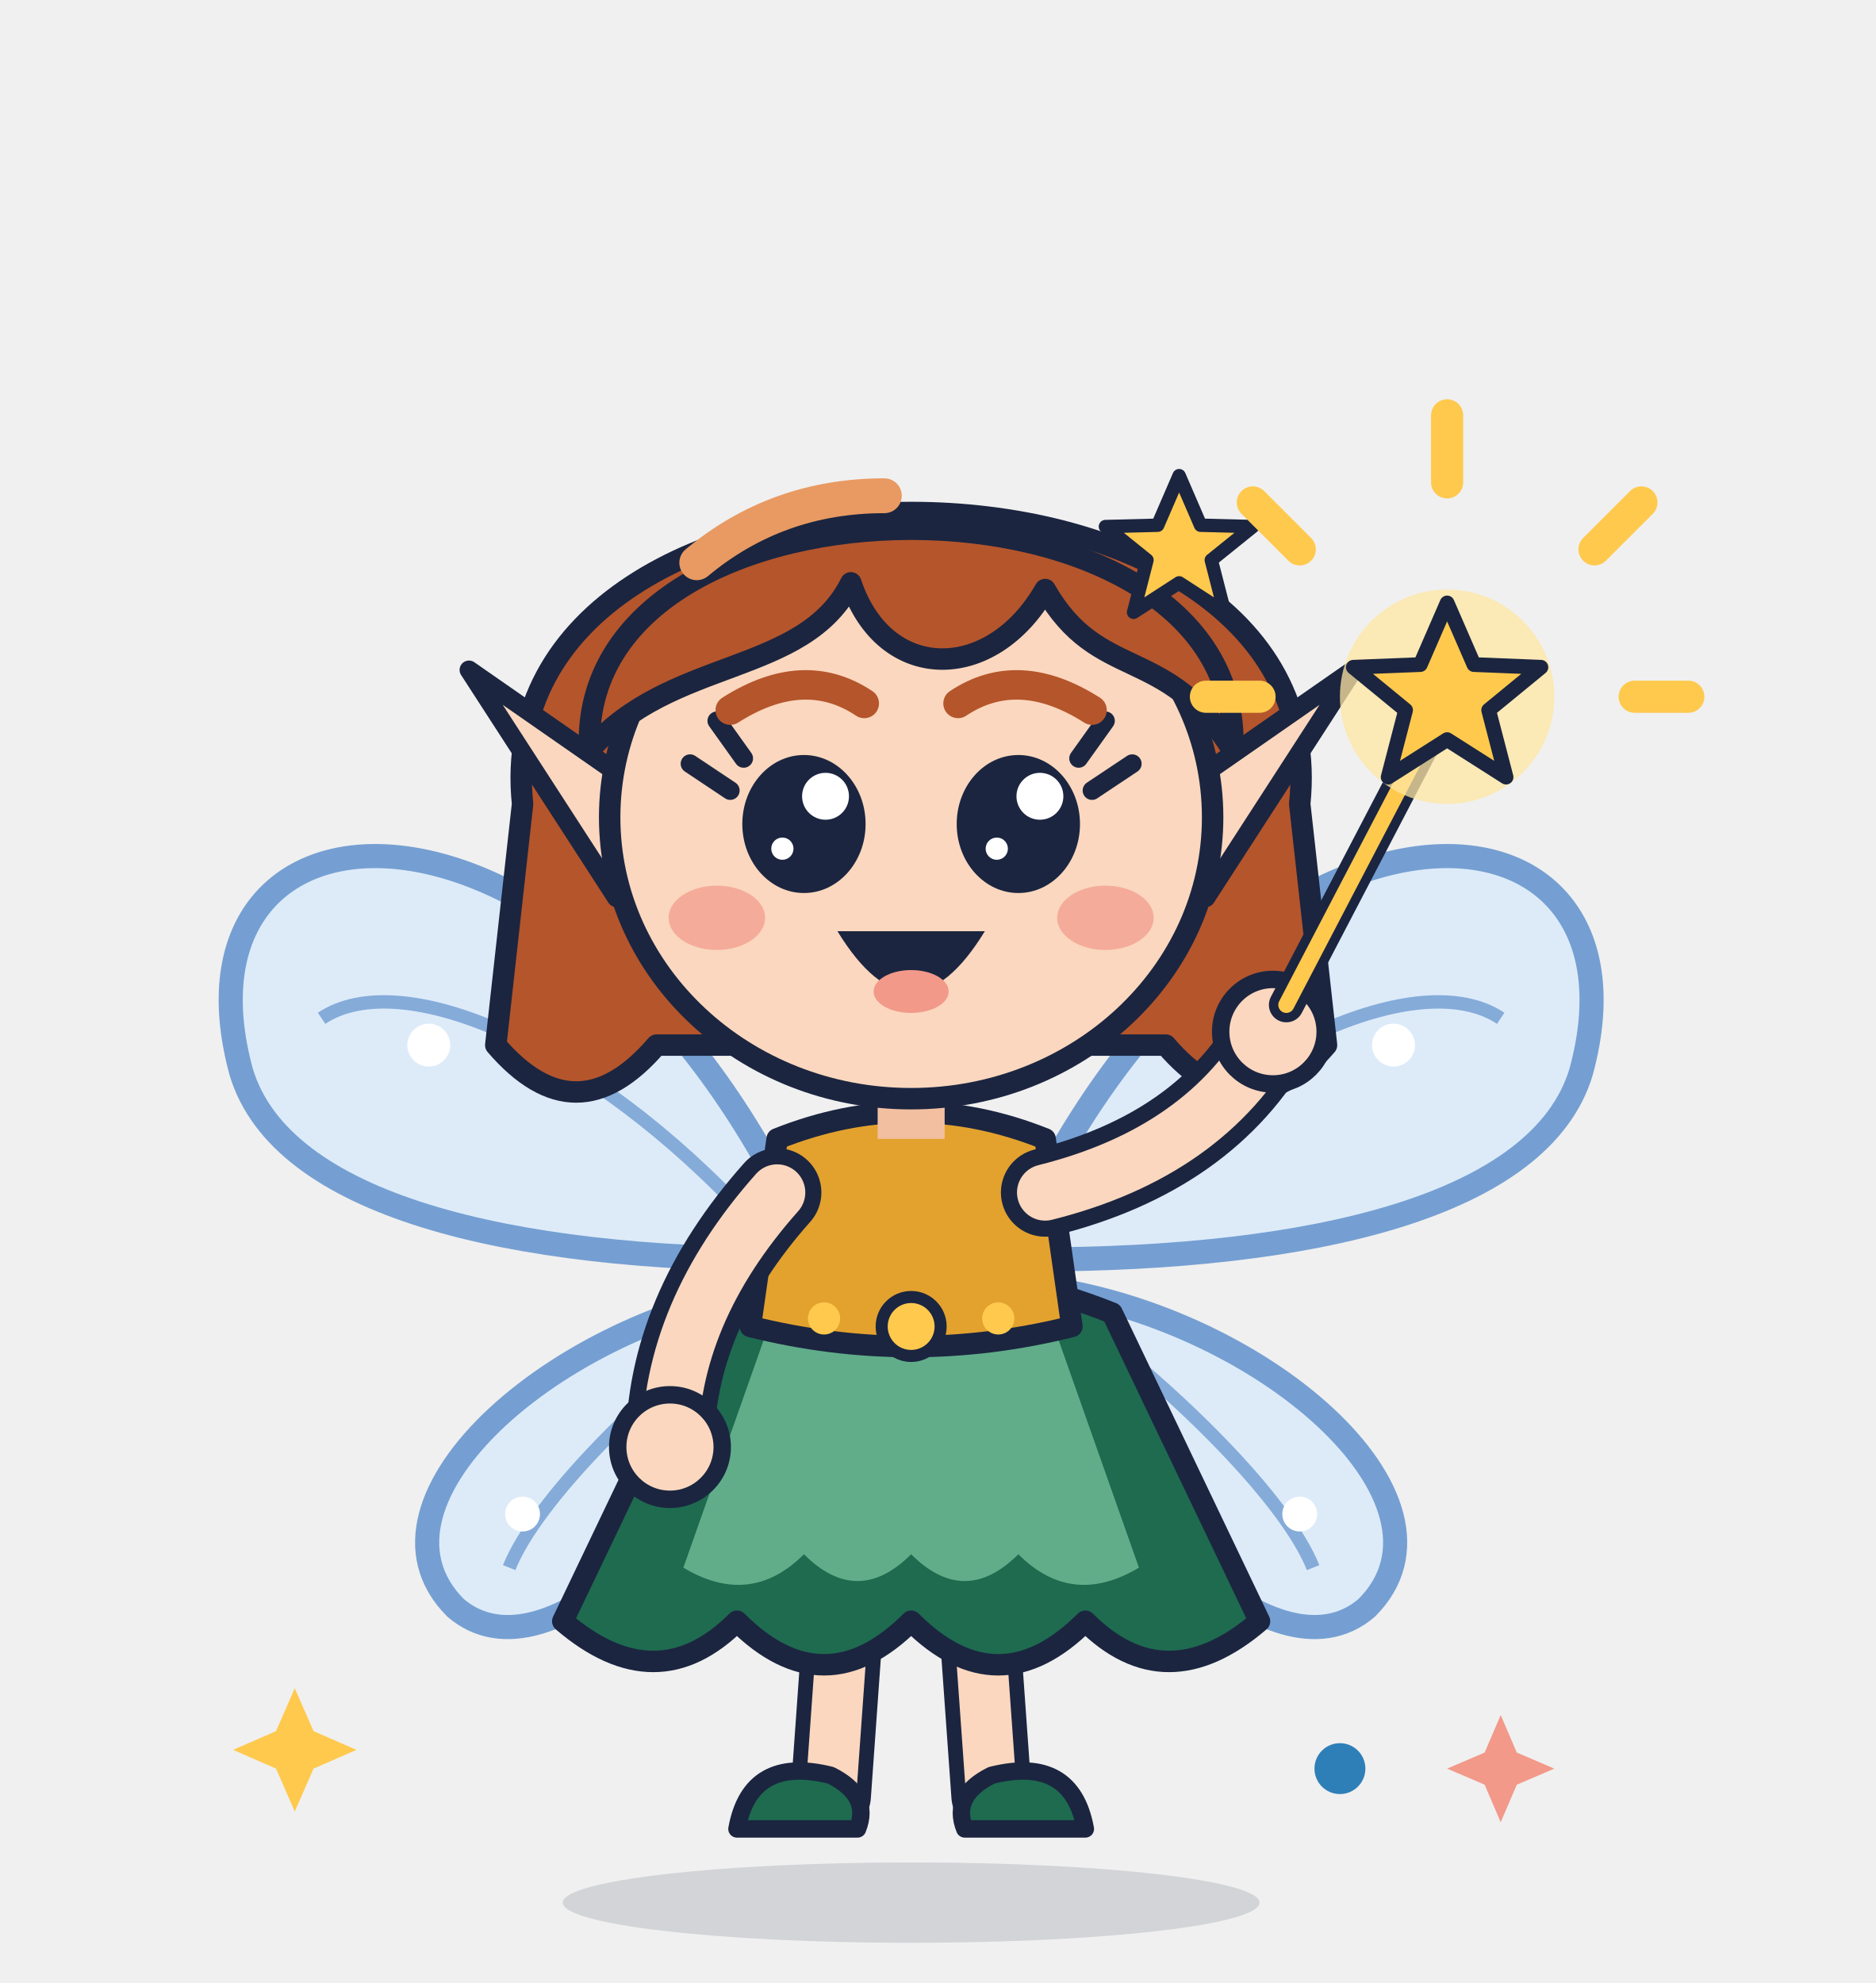
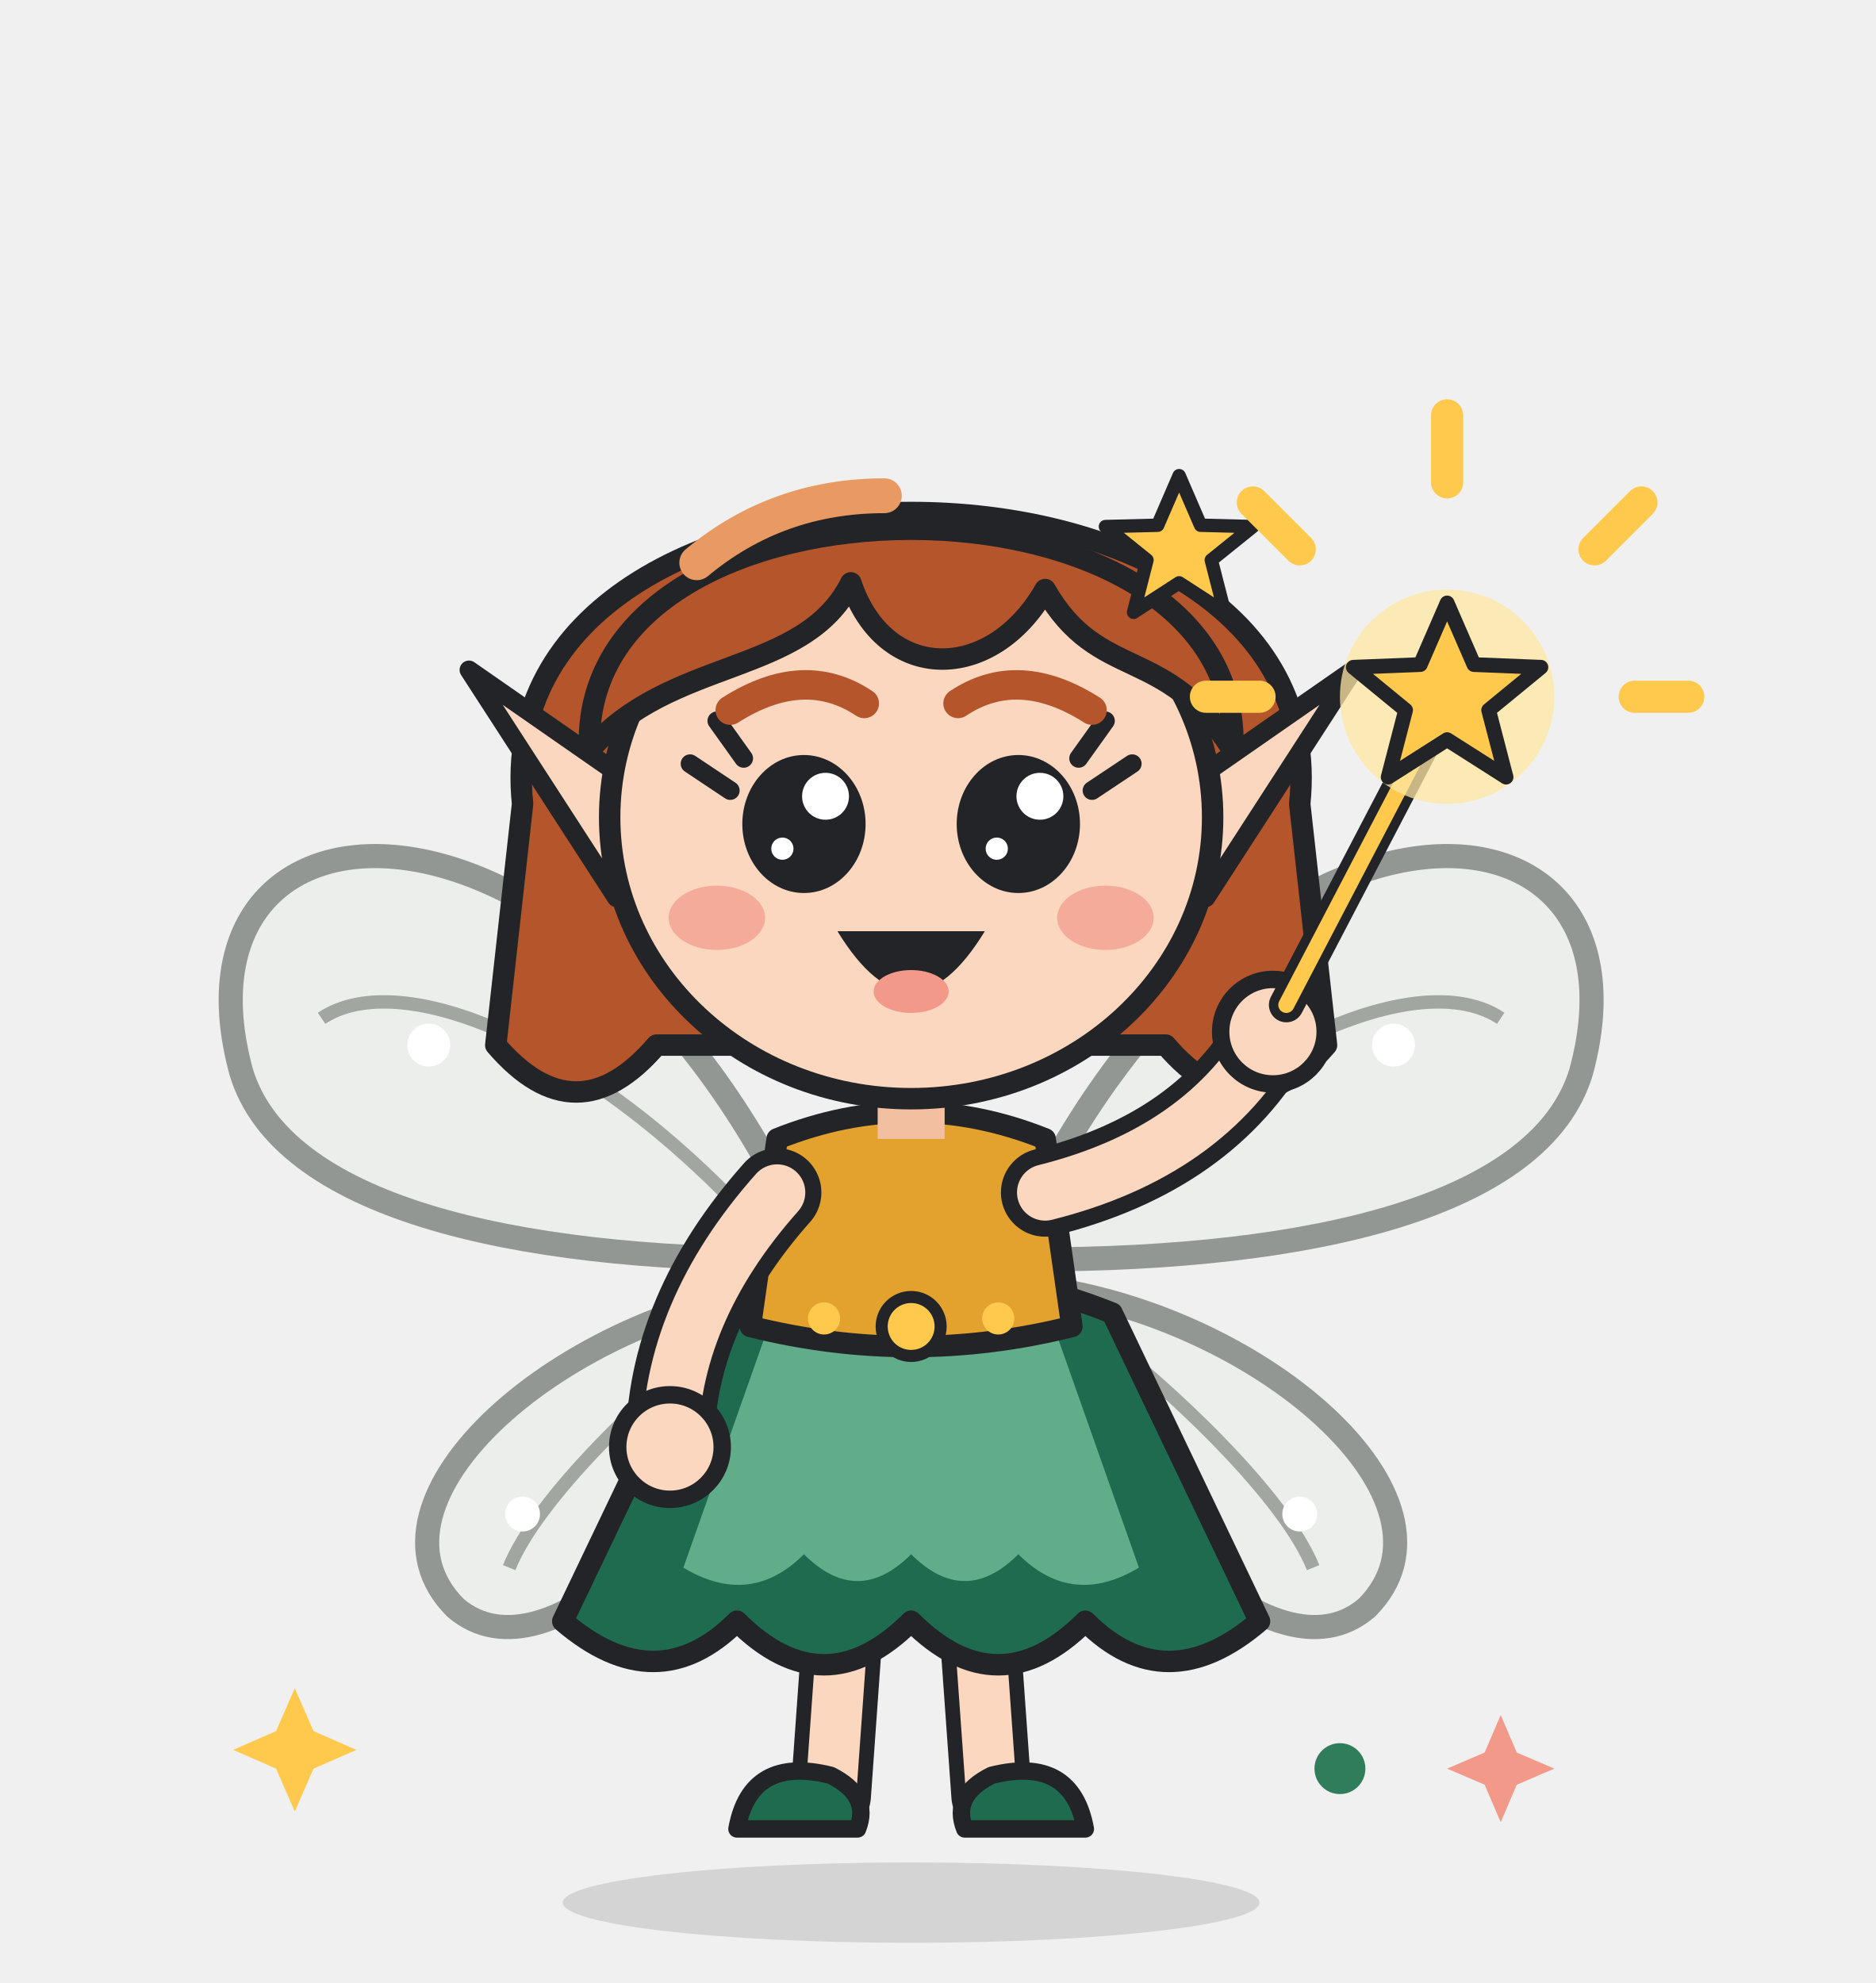
<svg xmlns="http://www.w3.org/2000/svg" viewBox="-8 -28 140 148" width="280" height="296" role="img" aria-labelledby="t">
  <style>.rd-wingL{transform-box:fill-box;transform-origin:100% 70%;animation:rd-flapL .38s ease-in-out infinite alternate}
.rd-wingR{transform-box:fill-box;transform-origin:0% 70%;animation:rd-flapR .38s ease-in-out infinite alternate}
.rd-star{transform-box:fill-box;transform-origin:center;animation:rd-star 2.2s ease-in-out infinite}
.rd-dust{transform-box:fill-box;transform-origin:center;animation:rd-dust 3s ease-in infinite}.rd-dust.b{animation-delay:1s}.rd-dust.c{animation-delay:2s}
.rd-shine{animation:rd-shine 3s ease-in-out infinite}
.rd-all{transform-box:fill-box;transform-origin:50% 100%;animation:rd-float 2.4s ease-in-out infinite}
.rd-look{animation:rd-look 5s ease-in-out infinite}
.rd-swing{transform-box:fill-box;transform-origin:100% 0%;animation:rd-swing 1.6s ease-in-out infinite alternate}
.rd-tip{transform-box:fill-box;transform-origin:center;animation:rd-tip 1.2s ease-in-out infinite alternate}
.rd-cheek{animation:rd-cheek 2.4s ease-in-out infinite}
.rd-dust,.rd-look,.rd-eyes,.rd-mouth-t,.rd-wave,.rd-bulb,.rd-ping,.rd-spark,.rd-dot,.rd-drop,.rd-sym,.rd-armL,.rd-armR,.rd-q{transform-box:fill-box;transform-origin:center}
.rd-eyes{animation:rd-blink 3.2s infinite}
.rd-ping{animation:rd-ping 2.4s ease-out infinite;transform-origin:50% 100%}
.rd-ping.b{animation-delay:.5s}
.rd-wave{transform-origin:0% 100%;animation:rd-wave .55s ease-in-out infinite alternate}
.rd-mouth-t{animation:rd-talk .24s ease-in-out infinite alternate}
.rd-snd{animation:rd-fade 1s ease-in-out infinite}.rd-snd.b{animation-delay:.3s}
.rd-bulb{animation:rd-pop 1.4s ease-in-out infinite alternate}
.rd-dot{animation:rd-fade 1.6s ease-in-out infinite}.rd-dot.b{animation-delay:.25s}.rd-dot.c{animation-delay:.5s}
.rd-spark{animation:rd-twinkle 1.1s ease-in-out infinite alternate}.rd-spark.b{animation-delay:.35s}.rd-spark.c{animation-delay:.7s}
.rd-jump{animation:rd-jump .5s cubic-bezier(.3,0,.5,1) infinite alternate}
.rd-drop{animation:rd-drop 1.8s ease-in infinite}
.rd-sym{animation:rd-bob 1.8s ease-in-out infinite alternate}.rd-sym.b{animation-delay:.4s}.rd-sym.c{animation-delay:.8s}
.rd-q{animation:rd-tilt 1.6s ease-in-out infinite alternate}
.rd-point{transform-box:fill-box;transform-origin:0% 100%;animation:rd-point .8s ease-in-out infinite alternate}
.rd-fist{transform-box:fill-box;transform-origin:100% 100%;animation:rd-fist .5s ease-in-out infinite alternate}
@keyframes rd-float{0%,100%{transform:translateY(0) rotate(0deg) scale(1,1)}25%{transform:translateY(-5px) rotate(-2.5deg) scale(.98,1.03)}50%{transform:translateY(-7px) rotate(0deg) scale(1,1)}75%{transform:translateY(-5px) rotate(2.5deg) scale(.98,1.03)}}
@keyframes rd-flapL{from{transform:rotate(8deg) scaleX(1)}to{transform:rotate(-14deg) scaleX(.72)}}
@keyframes rd-flapR{from{transform:rotate(-8deg) scaleX(1)}to{transform:rotate(14deg) scaleX(.72)}}
@keyframes rd-star{0%,100%{transform:rotate(0deg) scale(1)}50%{transform:rotate(72deg) scale(1.22)}}
@keyframes rd-dust{0%{transform:translateY(8px) scale(.3);opacity:0}20%{opacity:1}100%{transform:translateY(-26px) scale(1) rotate(90deg);opacity:0}}
@keyframes rd-shine{0%,100%{opacity:.35}50%{opacity:.75}}
@keyframes rd-look{0%,30%,100%{transform:translateX(0)}38%,55%{transform:translateX(-2.5px)}63%,80%{transform:translateX(2.5px)}}
@keyframes rd-swing{from{transform:rotate(-12deg)}to{transform:rotate(10deg)}}
@keyframes rd-tip{from{transform:scale(.85)}to{transform:scale(1.25)}}
@keyframes rd-cheek{0%,100%{opacity:.35}50%{opacity:.75}}
@keyframes rd-blink{0%,93%,100%{transform:scaleY(1)}96.5%{transform:scaleY(.08)}}
@keyframes rd-ping{0%{opacity:.9;transform:scale(.5)}100%{opacity:0;transform:scale(1.25)}}
@keyframes rd-wave{from{transform:rotate(-18deg)}to{transform:rotate(24deg)}}
@keyframes rd-talk{from{transform:scaleY(.3)}to{transform:scaleY(1.4)}}
@keyframes rd-fade{0%,100%{opacity:.15}50%{opacity:1}}
@keyframes rd-pop{from{transform:scale(.8) rotate(-6deg)}to{transform:scale(1.2) rotate(6deg)}}
@keyframes rd-twinkle{from{transform:scale(.4) rotate(0deg);opacity:.3}to{transform:scale(1.1) rotate(25deg);opacity:1}}
@keyframes rd-jump{from{transform:translateY(0) scale(1.04,.96)}to{transform:translateY(-12px) scale(.97,1.04)}}
@keyframes rd-drop{0%{transform:translateY(-3px);opacity:0}25%{opacity:1}100%{transform:translateY(9px);opacity:0}}
@keyframes rd-bob{from{transform:translateY(4px) rotate(-8deg)}to{transform:translateY(-5px) rotate(8deg)}}
@keyframes rd-tilt{from{transform:rotate(-14deg) translateY(2px)}to{transform:rotate(14deg) translateY(-3px)}}
@keyframes rd-point{from{transform:rotate(4deg)}to{transform:rotate(-16deg)}}
@keyframes rd-fist{from{transform:rotate(-6deg)}to{transform:rotate(16deg)}}
@media (prefers-reduced-motion:reduce){.rd-all,.rd-all *{animation:none!important}}</style>
-   <ellipse cx="60" cy="114" rx="26" ry="3" fill="#1B2540" opacity=".14" />
+   <ellipse cx="60" cy="114" rx="26" ry="3" fill="#232427" opacity=".14" />
  <path class="rd-dust" d="M14 98 l1.4 3.2 l3.2 1.4 l-3.2 1.4 l-1.4 3.2 l-1.4 -3.2 l-3.2 -1.4 l3.2 -1.4 z" fill="#FFC94D" />
  <path class="rd-dust b" d="M104 100 l1.2 2.8 l2.8 1.2 l-2.8 1.2 l-1.2 2.8 l-1.2 -2.8 l-2.8 -1.2 l2.8 -1.2 z" fill="#F2998A" />
-   <circle class="rd-dust c" cx="92" cy="104" r="1.9" fill="#2E7FB8" />
+   <circle class="rd-dust c" cx="92" cy="104" r="1.9" fill="#2F7D5B" />
  <g class="rd-all">
    <g>
      <g class="rd-wingL">
-         <path d="M51 62 C34 28 4 30 10 52 C13 62 30 66 51 66 Z" fill="#DCEBFA" stroke="#6F9BD1" stroke-width="1.8" stroke-linejoin="round" opacity=".95" />
-         <path d="M51 68 C34 70 18 84 26 92 C33 98 46 84 51 72 Z" fill="#DCEBFA" stroke="#6F9BD1" stroke-width="1.8" stroke-linejoin="round" opacity=".95" />
-         <path d="M48 63 C36 50 22 44 16 48 M48 70 C40 76 32 84 30 89" fill="none" stroke="#6F9BD1" stroke-width="1" opacity=".8" />
+         <path d="M51 62 C34 28 4 30 10 52 C13 62 30 66 51 66 Z" fill="#ECEEEC" stroke="#8E938F" stroke-width="1.8" stroke-linejoin="round" opacity=".95" />
+         <path d="M51 68 C34 70 18 84 26 92 C33 98 46 84 51 72 Z" fill="#ECEEEC" stroke="#8E938F" stroke-width="1.8" stroke-linejoin="round" opacity=".95" />
+         <path d="M48 63 C36 50 22 44 16 48 M48 70 C40 76 32 84 30 89" fill="none" stroke="#8E938F" stroke-width="1" opacity=".8" />
        <circle cx="24" cy="50" r="1.6" fill="#FFFFFF" />
        <circle cx="31" cy="85" r="1.3" fill="#FFFFFF" />
      </g>
      <g class="rd-wingR">
-         <path d="M69 62 C86 28 116 30 110 52 C107 62 90 66 69 66 Z" fill="#DCEBFA" stroke="#6F9BD1" stroke-width="1.8" stroke-linejoin="round" opacity=".95" />
-         <path d="M69 68 C86 70 102 84 94 92 C87 98 74 84 69 72 Z" fill="#DCEBFA" stroke="#6F9BD1" stroke-width="1.8" stroke-linejoin="round" opacity=".95" />
-         <path d="M72 63 C84 50 98 44 104 48 M72 70 C80 76 88 84 90 89" fill="none" stroke="#6F9BD1" stroke-width="1" opacity=".8" />
+         <path d="M69 62 C86 28 116 30 110 52 C107 62 90 66 69 66 Z" fill="#ECEEEC" stroke="#8E938F" stroke-width="1.8" stroke-linejoin="round" opacity=".95" />
+         <path d="M69 68 C86 70 102 84 94 92 C87 98 74 84 69 72 Z" fill="#ECEEEC" stroke="#8E938F" stroke-width="1.8" stroke-linejoin="round" opacity=".95" />
+         <path d="M72 63 C84 50 98 44 104 48 M72 70 C80 76 88 84 90 89" fill="none" stroke="#8E938F" stroke-width="1" opacity=".8" />
        <circle cx="96" cy="50" r="1.6" fill="#FFFFFF" />
        <circle cx="89" cy="85" r="1.3" fill="#FFFFFF" />
      </g>
-       <path d="M55 92 L54 106 M65 92 L66 106" stroke="#1B2540" stroke-width="6" stroke-linecap="round" />
+       <path d="M55 92 L54 106 M65 92 L66 106" stroke="#232427" stroke-width="6" stroke-linecap="round" />
      <path d="M55 92 L54 106 M65 92 L66 106" stroke="#FAD7BE" stroke-width="3.8" stroke-linecap="round" />
-       <path d="M47 108.5 Q48 103 54 104.5 Q57 106 56 108.5 Z M73 108.5 Q72 103 66 104.5 Q63 106 64 108.5 Z" fill="#1E6B4F" stroke="#1B2540" stroke-width="1.3" stroke-linejoin="round" />
-       <path d="M45 70 Q60 64 75 70 L86 93 Q79 99 73 93 Q66.5 99.5 60 93 Q53.5 99.5 47 93 Q41 99 34 93 Z" fill="#1E6B4F" stroke="#1B2540" stroke-width="1.6" stroke-linejoin="round" />
+       <path d="M47 108.5 Q48 103 54 104.5 Q57 106 56 108.5 Z M73 108.5 Q72 103 66 104.5 Q63 106 64 108.5 Z" fill="#1E6B4F" stroke="#232427" stroke-width="1.3" stroke-linejoin="round" />
+       <path d="M45 70 Q60 64 75 70 L86 93 Q79 99 73 93 Q66.5 99.5 60 93 Q53.5 99.5 47 93 Q41 99 34 93 Z" fill="#1E6B4F" stroke="#232427" stroke-width="1.6" stroke-linejoin="round" />
      <path d="M49 72 Q60 68 71 72 L77 89 Q72 92 68 88 Q64 92 60 88 Q56 92 52 88 Q48 92 43 89 Z" fill="#6DB894" opacity=".85" />
-       <path d="M50 57 Q60 53 70 57 L72 71 Q60 74 48 71 Z" fill="#E3A22E" stroke="#1B2540" stroke-width="1.6" stroke-linejoin="round" />
-       <circle cx="60" cy="71" r="2.2" fill="#FFC94D" stroke="#1B2540" stroke-width=".9" />
+       <path d="M50 57 Q60 53 70 57 L72 71 Q60 74 48 71 Z" fill="#E3A22E" stroke="#232427" stroke-width="1.6" stroke-linejoin="round" />
+       <circle cx="60" cy="71" r="2.2" fill="#FFC94D" stroke="#232427" stroke-width=".9" />
      <circle cx="53.5" cy="70.4" r="1.2" fill="#FFC94D" />
      <circle cx="66.5" cy="70.4" r="1.2" fill="#FFC94D" />
      <path d="M57.5 51 h5 v6 h-5 Z" fill="#F2BFA0" />
-       <path d="M31 32 C28 3 92 3 89 32 L91 50 Q85 57 79 50 L41 50 Q35 57 29 50 Z" fill="#B5552B" stroke="#1B2540" stroke-width="1.6" stroke-linejoin="round" />
-       <path d="M38.5 30 L27 22 L38 39 Z M81.5 30 L93 22 L82 39 Z" fill="#FAD7BE" stroke="#1B2540" stroke-width="1.4" stroke-linejoin="round" />
-       <ellipse cx="60" cy="33" rx="22.5" ry="21" fill="#FAD7BE" stroke="#1B2540" stroke-width="1.6" />
+       <path d="M31 32 C28 3 92 3 89 32 L91 50 Q85 57 79 50 L41 50 Q35 57 29 50 Z" fill="#B5552B" stroke="#232427" stroke-width="1.6" stroke-linejoin="round" />
+       <path d="M38.5 30 L27 22 L38 39 Z M81.5 30 L93 22 L82 39 Z" fill="#FAD7BE" stroke="#232427" stroke-width="1.4" stroke-linejoin="round" />
+       <ellipse cx="60" cy="33" rx="22.5" ry="21" fill="#FAD7BE" stroke="#232427" stroke-width="1.6" />
      <g class="rd-cheek">
        <ellipse cx="45.5" cy="40.5" rx="3.6" ry="2.4" fill="#F2998A" opacity=".7" />
        <ellipse cx="74.5" cy="40.5" rx="3.6" ry="2.4" fill="#F2998A" opacity=".7" />
      </g>
      <g class="rd-look">
        <g class="rd-eyes">
-           <ellipse cx="52" cy="33.5" rx="4.6" ry="5.15" fill="#1B2540" />
+           <ellipse cx="52" cy="33.5" rx="4.6" ry="5.15" fill="#232427" />
          <circle cx="53.61" cy="31.43" r="1.75" fill="#FFFFFF" />
          <circle cx="50.39" cy="35.34" r="0.83" fill="#FFFFFF" />
-           <ellipse cx="68" cy="33.5" rx="4.6" ry="5.15" fill="#1B2540" />
+           <ellipse cx="68" cy="33.5" rx="4.6" ry="5.15" fill="#232427" />
          <circle cx="69.61" cy="31.43" r="1.75" fill="#FFFFFF" />
          <circle cx="66.39" cy="35.34" r="0.83" fill="#FFFFFF" />
-           <path d="M46.5 31 l-3 -2 M47.5 28.6 l-2 -2.8 M73.5 31 l3 -2 M72.5 28.6 l2 -2.8" stroke="#1B2540" stroke-width="1.4" stroke-linecap="round" />
+           <path d="M46.5 31 l-3 -2 M47.5 28.6 l-2 -2.8 M73.5 31 l3 -2 M72.5 28.6 l2 -2.8" stroke="#232427" stroke-width="1.4" stroke-linecap="round" />
          <path d="M46.5 25 Q52 21.5 56.5 24.5" fill="none" stroke="#B5552B" stroke-width="2.2" stroke-linecap="round" />
          <path d="M63.5 24.5 Q68 21.5 73.5 25" fill="none" stroke="#B5552B" stroke-width="2.2" stroke-linecap="round" />
        </g>
      </g>
-       <path d="M54.5 41.5 Q60 50.5 65.5 41.5 Z" fill="#1B2540" />
+       <path d="M54.5 41.5 Q60 50.5 65.5 41.5 Z" fill="#232427" />
      <ellipse cx="60" cy="46" rx="2.8" ry="1.6" fill="#F2998A" />
-       <path d="M36 28 C35 6 85 6 84 28 C79 20 74 23 70 16 C66 23 58 23 55.5 15.5 C52 22.5 42 21 36 28 Z" fill="#B5552B" stroke="#1B2540" stroke-width="1.6" stroke-linejoin="round" />
+       <path d="M36 28 C35 6 85 6 84 28 C79 20 74 23 70 16 C66 23 58 23 55.5 15.5 C52 22.5 42 21 36 28 Z" fill="#B5552B" stroke="#232427" stroke-width="1.6" stroke-linejoin="round" />
      <path class="rd-shine" d="M44 14 Q50 9 58 9" fill="none" stroke="#E89A62" stroke-width="2.6" stroke-linecap="round" />
      <g transform="translate(80 13)">
-         <path class="rd-tip" d="M0 -5.5 L1.6 -1.8 L5.5 -1.7 L2.4 .8 L3.4 4.7 L0 2.5 L-3.4 4.7 L-2.4 .8 L-5.5 -1.7 L-1.6 -1.8 Z" fill="#FFC94D" stroke="#1B2540" stroke-width="1" stroke-linejoin="round" />
+         <path class="rd-tip" d="M0 -5.5 L1.6 -1.8 L5.5 -1.7 L2.4 .8 L3.4 4.7 L0 2.5 L-3.4 4.7 L-2.4 .8 L-5.5 -1.7 L-1.6 -1.8 Z" fill="#FFC94D" stroke="#232427" stroke-width="1" stroke-linejoin="round" />
      </g>
      <g class="rd-swing">
-         <path d="M50 61 Q42 70 42 80" fill="none" stroke="#1B2540" stroke-width="6.6" stroke-linecap="round" />
+         <path d="M50 61 Q42 70 42 80" fill="none" stroke="#232427" stroke-width="6.6" stroke-linecap="round" />
        <path d="M50 61 Q42 70 42 80" fill="none" stroke="#FAD7BE" stroke-width="4.2" stroke-linecap="round" />
-         <circle cx="42" cy="80" r="3.9" fill="#FAD7BE" stroke="#1B2540" stroke-width="1.3" />
+         <circle cx="42" cy="80" r="3.9" fill="#FAD7BE" stroke="#232427" stroke-width="1.3" />
      </g>
      <g class="rd-point">
        <g>
-           <path d="M70 61 Q82 58 87 49" fill="none" stroke="#1B2540" stroke-width="6.6" stroke-linecap="round" />
+           <path d="M70 61 Q82 58 87 49" fill="none" stroke="#232427" stroke-width="6.6" stroke-linecap="round" />
          <path d="M70 61 Q82 58 87 49" fill="none" stroke="#FAD7BE" stroke-width="4.2" stroke-linecap="round" />
-           <circle cx="87" cy="49" r="3.9" fill="#FAD7BE" stroke="#1B2540" stroke-width="1.3" />
+           <circle cx="87" cy="49" r="3.9" fill="#FAD7BE" stroke="#232427" stroke-width="1.3" />
        </g>
        <g data-wand="1">
-           <path d="M88 47 L100 24" stroke="#1B2540" stroke-width="2.6" stroke-linecap="round" />
+           <path d="M88 47 L100 24" stroke="#232427" stroke-width="2.6" stroke-linecap="round" />
          <path d="M88 47 L100 24" stroke="#FFC94D" stroke-width="1.2" stroke-linecap="round" />
          <g transform="translate(100 24)">
            <circle class="rd-ping" r="8" fill="#FFE7A3" opacity=".75" />
-             <path class="rd-bulb rd-star" d="M0 -7 L2 -2.4 L7 -2.2 L3.1 1 L4.4 6 L0 3.2 L-4.4 6 L-3.1 1 L-7 -2.2 L-2 -2.4 Z" fill="#FFC94D" stroke="#1B2540" stroke-width="1.1" stroke-linejoin="round" />
+             <path class="rd-bulb rd-star" d="M0 -7 L2 -2.4 L7 -2.2 L3.1 1 L4.4 6 L0 3.2 L-4.4 6 L-3.1 1 L-7 -2.2 L-2 -2.4 Z" fill="#FFC94D" stroke="#232427" stroke-width="1.1" stroke-linejoin="round" />
          </g>
        </g>
      </g>
      <path d="M100 8 v-5 M89 13 l-3.5 -3.5 M111 13 l3.5 -3.5 M86 24 h-4 M114 24 h4" stroke="#FFC94D" stroke-width="2.4" stroke-linecap="round" />
    </g>
  </g>
</svg>
